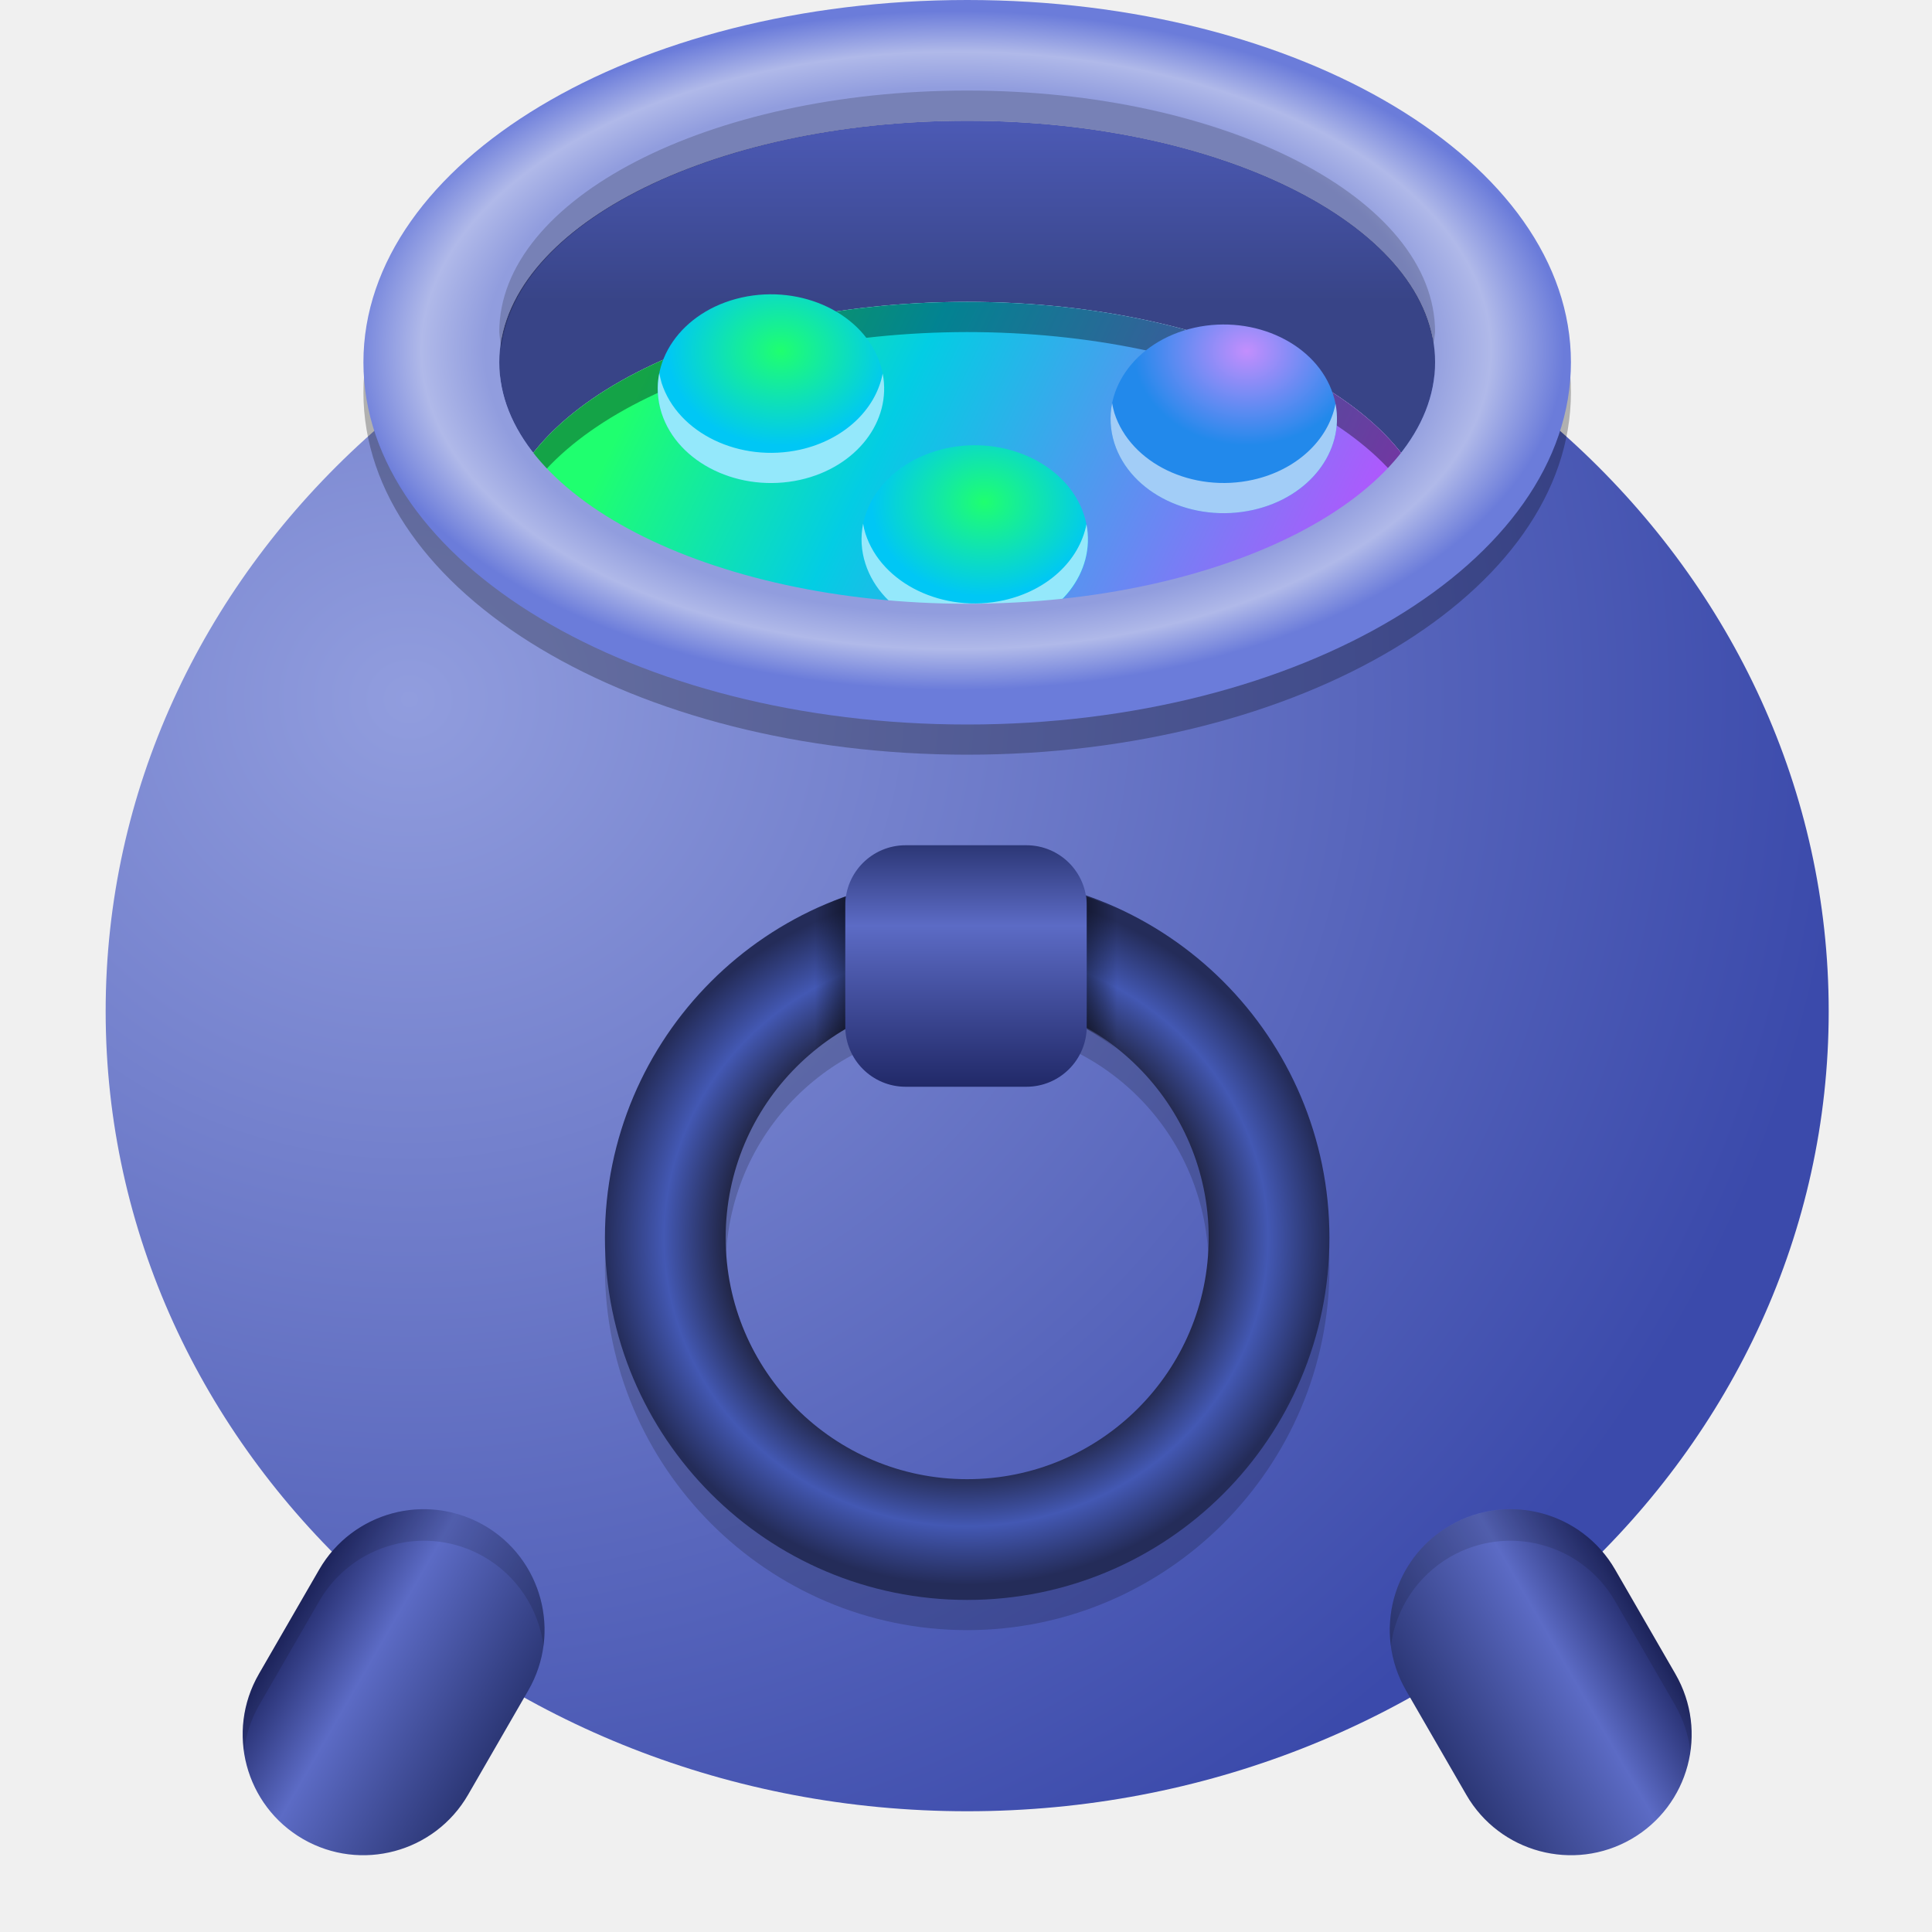
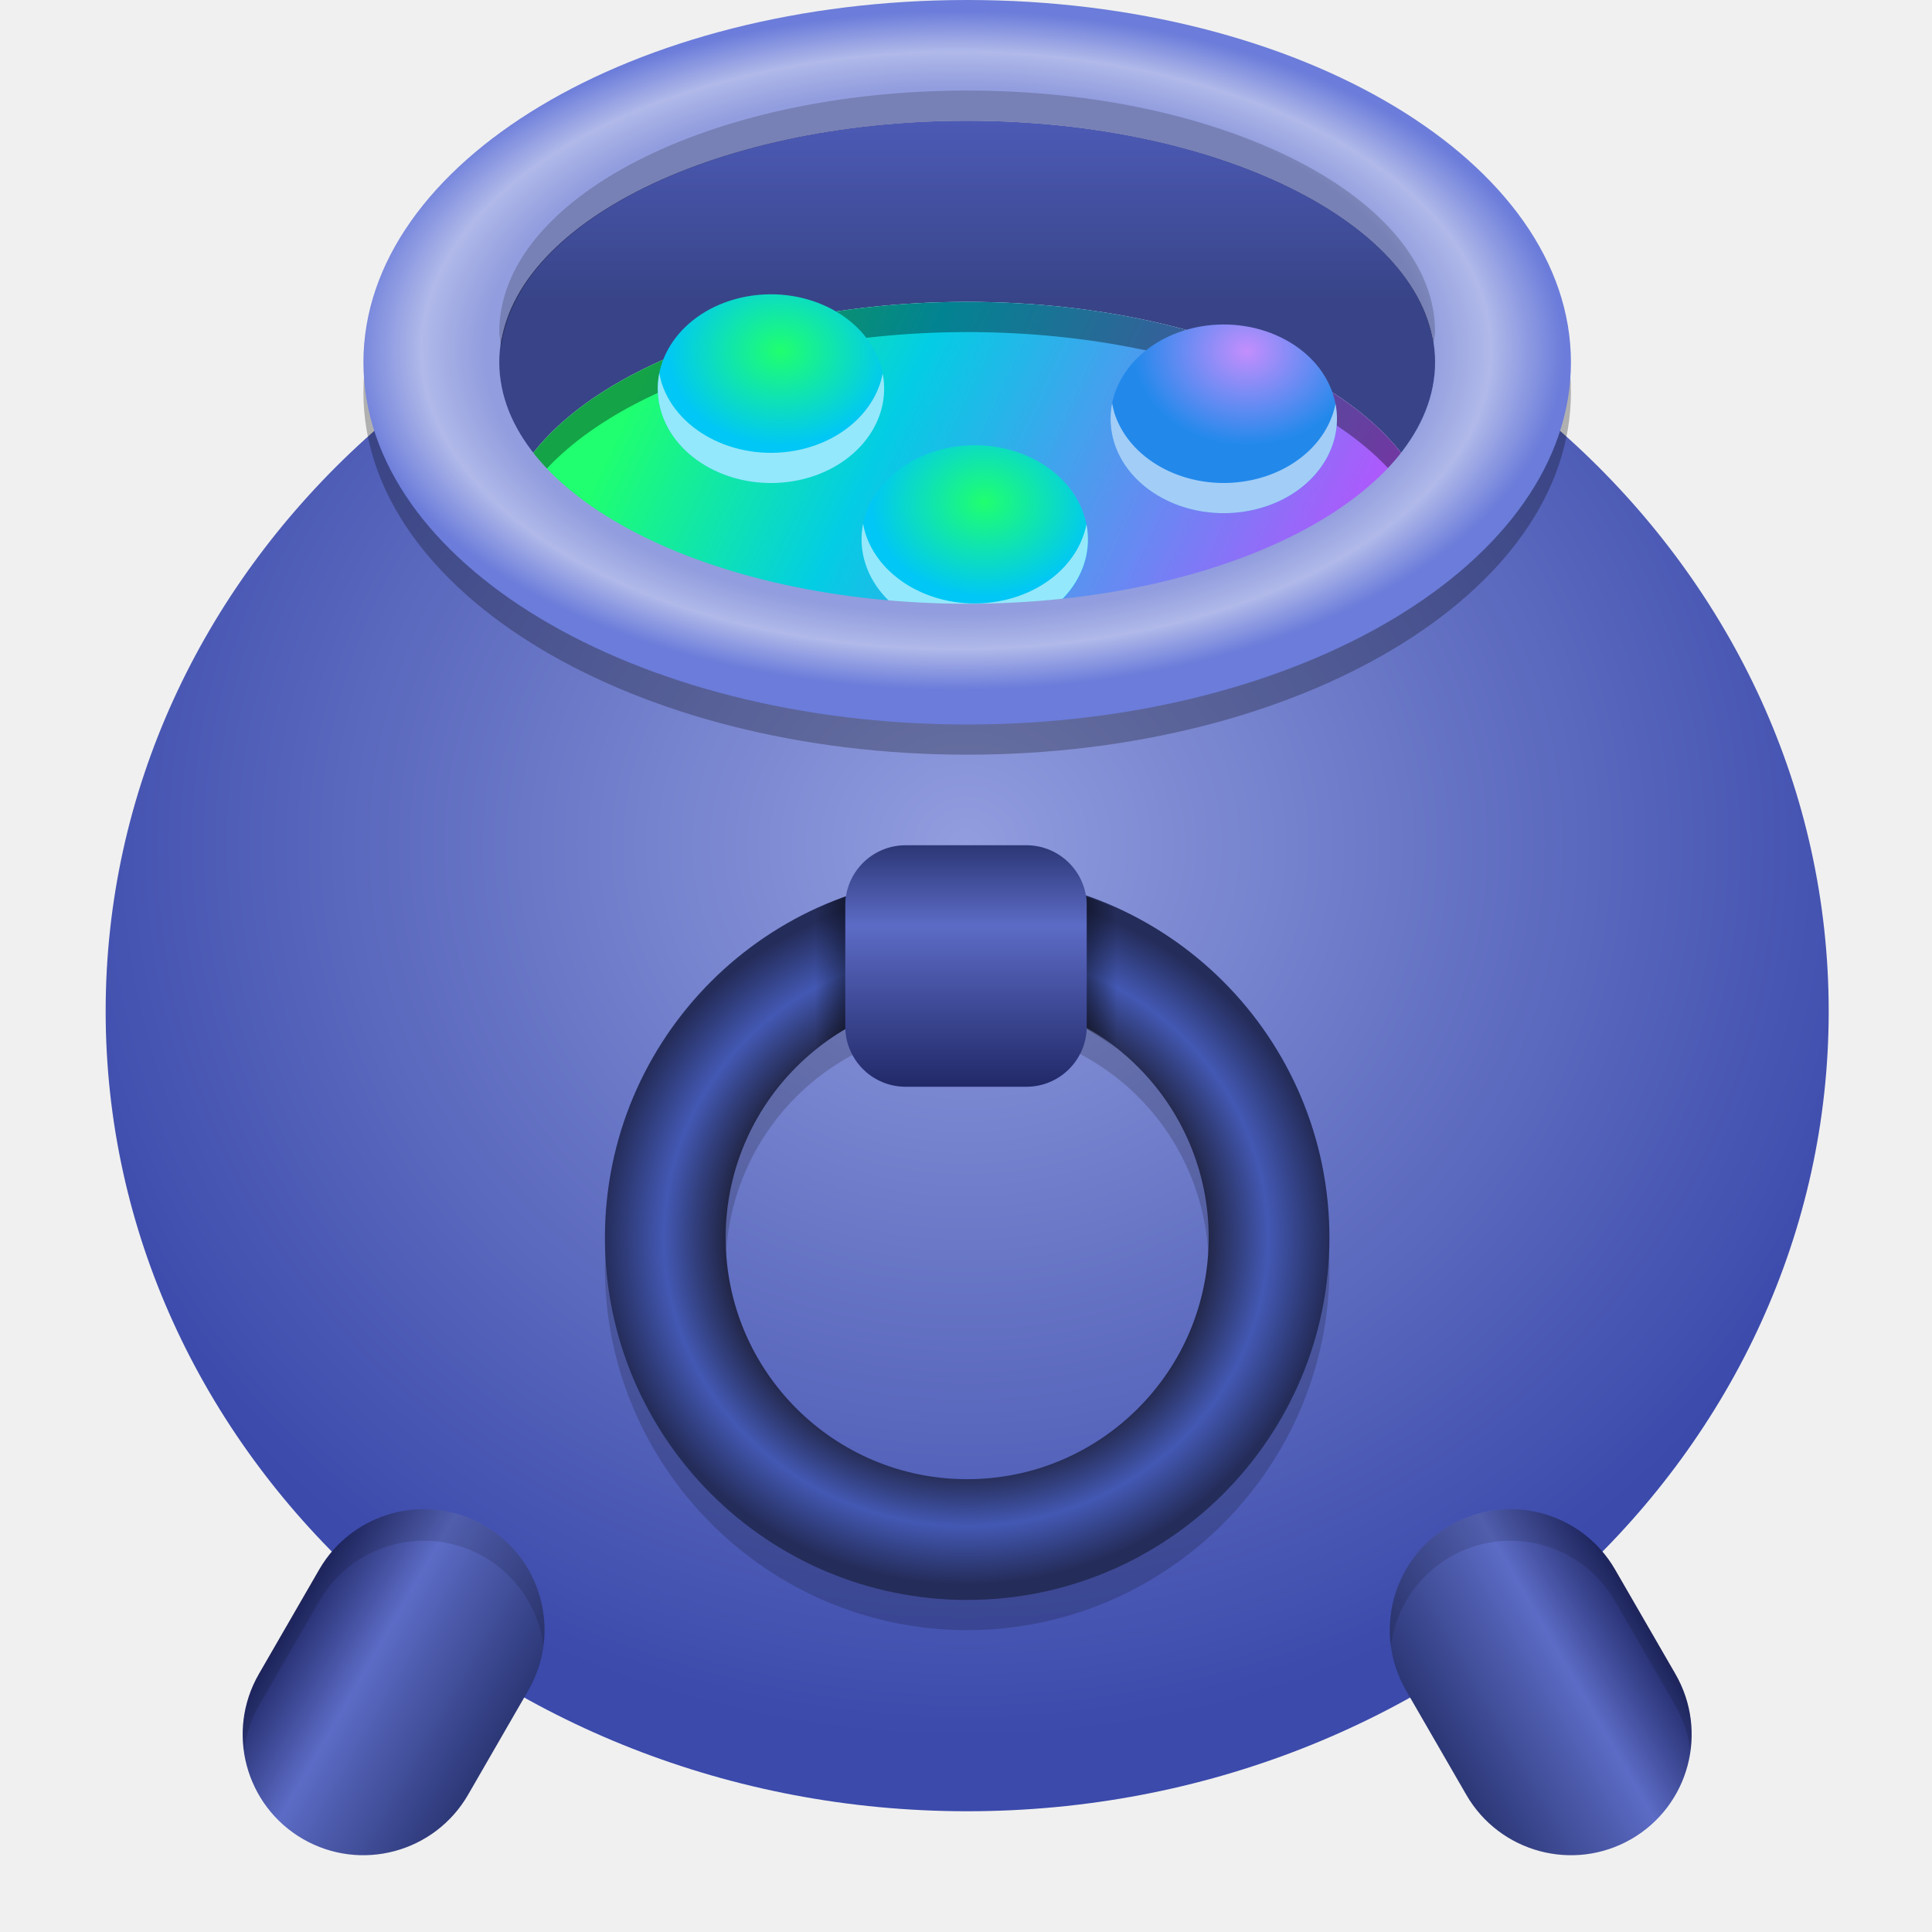
<svg xmlns="http://www.w3.org/2000/svg" xmlns:xlink="http://www.w3.org/1999/xlink" height="128px" viewBox="0 0 128 128" width="128px">
-   <radialGradient id="a" cx="34.275" cy="226.435" gradientTransform="matrix(1.706475 0 0 1.584575 -31.35983 -312.4726)" gradientUnits="userSpaceOnUse" r="56">
+   <radialGradient id="a" cx="55.881" cy="234.397" gradientTransform="matrix(1.142851 0 0 1.061213 0.136124 -192.7452)" gradientUnits="userSpaceOnUse" r="56">
    <stop offset="0" stop-color="#919dde" />
    <stop offset="1" stop-color="#3b4aab" />
  </radialGradient>
  <linearGradient id="b" gradientUnits="userSpaceOnUse">
    <stop offset="0" stop-color="#212968" />
    <stop offset="0.375" stop-color="#5c6bc5" />
    <stop offset="1" stop-color="#2c3776" />
  </linearGradient>
  <linearGradient id="c" gradientTransform="matrix(0.866025 0.5 -0.5 0.866025 98.65162 -142.2501)" x1="56" x2="72" xlink:href="#b" y1="256" y2="256" />
  <linearGradient id="d" gradientTransform="matrix(-0.866025 0.5 0.5 0.866025 29.50285 -142.2501)" x1="56" x2="72" xlink:href="#b" y1="256" y2="256" />
  <linearGradient id="e" gradientUnits="userSpaceOnUse" x1="64.077" x2="64.077" y1="8" y2="20">
    <stop offset="0" stop-color="#4c5ab5" />
    <stop offset="1" stop-color="#384487" />
  </linearGradient>
  <linearGradient id="f" gradientUnits="userSpaceOnUse" x1="46.472" x2="91.778" y1="16.993" y2="38.53">
    <stop offset="0" stop-color="#1fff6f" />
    <stop offset="0.319" stop-color="#03cde4" />
    <stop offset="1" stop-color="#bf4dff" />
  </linearGradient>
  <linearGradient id="g" gradientUnits="userSpaceOnUse">
    <stop offset="0" stop-color="#1fff6f" />
    <stop offset="1" stop-color="#00c7f5" />
  </linearGradient>
  <radialGradient id="h" cx="-40.825" cy="199.928" gradientTransform="matrix(0.388234 1.207423 1.448908 -0.323528 -222.1142 137.2215)" r="5" xlink:href="#g" />
  <radialGradient id="i" cx="-40.825" cy="199.928" gradientTransform="matrix(0.388234 1.207423 1.448908 -0.323528 -208.6105 147.2215)" r="5" xlink:href="#g" />
  <radialGradient id="j" cx="63.271" cy="200.733" gradientTransform="matrix(1.006629 0 0 0.56232 -0.343475 -89.65542)" gradientUnits="userSpaceOnUse" r="40">
    <stop offset="0" stop-color="#919dde" />
    <stop offset="0.775" stop-color="#919dde" />
    <stop offset="0.88" stop-color="#b0b9e9" />
    <stop offset="1" stop-color="#6b7cda" />
  </radialGradient>
  <radialGradient id="k" cx="-42.209" cy="200.909" gradientTransform="matrix(0.388234 1.207423 1.448908 -0.323528 -192.1145 139.2215)" gradientUnits="userSpaceOnUse" r="5">
    <stop offset="0" stop-color="#c38efd" />
    <stop offset="1" stop-color="#2289eb" />
  </radialGradient>
  <radialGradient id="l" cx="-138.926" cy="256" gradientTransform="matrix(1.046836 0 0 1 284.5103 -2)" gradientUnits="userSpaceOnUse" r="23">
    <stop offset="0" stop-color="#1f317e" />
    <stop offset="0.665" stop-color="#222749" />
    <stop offset="0.831" stop-color="#4358b3" />
    <stop offset="1" stop-color="#242c59" />
  </radialGradient>
  <linearGradient id="m" gradientTransform="matrix(1 0 0 -1.142855 0.000015 334.8566)" gradientUnits="userSpaceOnUse" x1="64" x2="64" y1="230" y2="244">
    <stop offset="0" stop-color="#212968" />
    <stop offset="0.667" stop-color="#5c6bc5" />
    <stop offset="1" stop-color="#2c3776" />
  </linearGradient>
  <linearGradient id="n" gradientUnits="userSpaceOnUse">
    <stop offset="0" stop-opacity="0.42" />
    <stop offset="1" stop-opacity="0" />
  </linearGradient>
  <linearGradient id="o" x1="56" x2="54" xlink:href="#n" y1="64.477" y2="64.477" />
  <linearGradient id="p" gradientTransform="matrix(-1 0 0 1 -75.07724 -172)" x1="-147.077" x2="-149.077" xlink:href="#n" y1="236.477" y2="236.477" />
  <path d="m 121.156 67 c 0 29.27 -25.555 53 -57.078 53 s -57.078 -23.73 -57.078 -53 s 25.555 -53 57.078 -53 s 57.078 23.73 57.078 53 z m 0 0" fill="url(#a)" />
  <path d="m 64.078 2 c -22.094 0 -40 10.746 -40 24 s 17.906 24 40 24 c 22.09 0 40 -10.746 40 -24 s -17.91 -24 -40 -24 z m 0 8 c 17.121 0 31 7.164 31 16 s -13.879 16 -31 16 s -31 -7.164 -31 -16 s 13.879 -16 31 -16 z m 0 0" fill-opacity="0.267" />
  <path d="m 17.152 110.906 l 3.996 -6.918 c 2.211 -3.828 7.102 -5.137 10.93 -2.93 c 3.824 2.211 5.137 7.102 2.926 10.93 l -3.992 6.918 c -2.215 3.832 -7.113 5.145 -10.941 2.934 c -3.824 -2.215 -5.129 -7.109 -2.918 -10.934 z m 0 0" fill="url(#c)" />
  <path d="m 111 110.906 l -3.996 -6.918 c -2.207 -3.828 -7.102 -5.137 -10.926 -2.93 c -3.828 2.211 -5.137 7.102 -2.93 10.93 l 3.996 6.918 c 2.211 3.832 7.109 5.145 10.941 2.934 c 3.824 -2.215 5.129 -7.109 2.914 -10.934 z m 0 0" fill="url(#d)" />
  <path d="m 95.078 24 c 0 8.836 -13.879 16 -31 16 s -31 -7.164 -31 -16 s 13.879 -16 31 -16 s 31 7.164 31 16 z m 0 0" fill="url(#e)" />
  <path d="m 64.078 20 c -17.121 0 -31 7.164 -31 16 c 0 0.688 0.09 1.375 0.262 2.055 l 22.738 4.945 l 23 3 l 15.918 -9.363 c 0.035 -0.211 0.062 -0.426 0.082 -0.637 c 0 -8.836 -13.879 -16 -31 -16 z m 0 0" fill="#ffffff" />
  <path d="m 64.078 20 c -17.121 0 -31 7.164 -31 16 c 0 0.688 0.09 1.375 0.262 2.055 l 22.738 4.945 l 23 3 l 15.918 -9.363 c 0.035 -0.211 0.062 -0.426 0.082 -0.637 c 0 -8.836 -13.879 -16 -31 -16 z m 0 0" fill="url(#f)" />
  <path d="m 64.078 20 c -17.121 0 -31 7.164 -31 16 c 0.023 0.336 0.07 0.668 0.137 1 c 1.023 -8.418 14.523 -14.98 30.863 -15 c 16.176 0.004 29.629 6.426 30.895 14.75 c 0.047 -0.25 0.082 -0.5 0.105 -0.75 c 0 -8.836 -13.879 -16 -31 -16 z m 0 0" fill-opacity="0.361" />
  <path d="m 53.02 31.785 c 4 -0.891 6.375 -4.32 5.301 -7.652 c -1.07 -3.336 -5.184 -5.312 -9.184 -4.422 c -4 0.895 -6.375 4.324 -5.305 7.656 c 1.074 3.336 5.184 5.312 9.188 4.418 z m 0 0" fill="url(#h)" />
  <path d="m 66.523 41.785 c 4 -0.891 6.375 -4.32 5.301 -7.652 c -1.07 -3.336 -5.184 -5.312 -9.184 -4.422 c -4 0.895 -6.375 4.324 -5.305 7.656 c 1.074 3.336 5.184 5.312 9.188 4.418 z m 0 0" fill="url(#i)" />
  <path d="m 57.184 34.691 c -0.18 0.887 -0.129 1.789 0.152 2.656 c 1.07 3.332 5.184 5.312 9.184 4.418 c 3.719 -0.828 6.078 -3.871 5.461 -7.035 c -0.473 2.43 -2.609 4.398 -5.461 5.035 c -4 0.895 -8.113 -1.086 -9.184 -4.418 c -0.066 -0.215 -0.117 -0.434 -0.152 -0.656 z m 0 0" fill="#ffffff" fill-opacity="0.58" />
  <path d="m 64.078 0 c -22.094 0 -40 10.746 -40 24 s 17.906 24 40 24 c 22.09 0 40 -10.746 40 -24 s -17.91 -24 -40 -24 z m 0 8 c 17.121 0 31 7.164 31 16 s -13.879 16 -31 16 s -31 -7.164 -31 -16 s 13.879 -16 31 -16 z m 0 0" fill="url(#j)" />
  <path d="m 28.496 100 c -3.004 -0.156 -5.844 1.383 -7.348 3.988 l -3.996 6.918 c -0.883 1.543 -1.23 3.332 -0.984 5.09 c 0.125 -1.055 0.461 -2.074 0.984 -2.996 l 3.996 -6.918 c 2.211 -3.828 7.102 -5.141 10.93 -2.934 c 2.156 1.25 3.609 3.426 3.93 5.895 c 0.426 -3.211 -1.125 -6.363 -3.93 -7.98 c -1.094 -0.633 -2.32 -0.996 -3.582 -1.062 z m 0 0" fill-opacity="0.125" />
  <path d="m 99.66 100 c 3 -0.156 5.84 1.383 7.344 3.988 l 3.996 6.918 c 0.883 1.543 1.23 3.332 0.988 5.09 c -0.129 -1.055 -0.465 -2.074 -0.988 -2.996 l -3.996 -6.918 c -2.207 -3.828 -7.102 -5.141 -10.926 -2.934 c -2.156 1.25 -3.609 3.426 -3.93 5.895 c -0.43 -3.211 1.121 -6.363 3.93 -7.98 c 1.094 -0.633 2.32 -0.996 3.582 -1.062 z m 0 0" fill-opacity="0.125" />
  <path d="m 83.02 33.785 c 4 -0.891 6.375 -4.32 5.301 -7.652 c -1.07 -3.336 -5.184 -5.312 -9.184 -4.422 c -4 0.895 -6.375 4.324 -5.305 7.656 c 1.074 3.336 5.184 5.312 9.188 4.418 z m 0 0" fill="url(#k)" />
  <path d="m 64.078 6 c -17.121 0 -31 7.164 -31 16 c 0.023 0.336 0.07 0.668 0.137 1 c 1.023 -8.418 14.523 -14.98 30.863 -15 c 16.176 0.004 29.629 6.426 30.895 14.75 c 0.047 -0.25 0.082 -0.5 0.105 -0.75 c 0 -8.836 -13.879 -16 -31 -16 z m 0 0" fill-opacity="0.18" />
  <path d="m 43.68 24.711 c -0.176 0.887 -0.125 1.789 0.152 2.656 c 1.074 3.336 5.184 5.312 9.188 4.422 c 3.715 -0.832 6.074 -3.875 5.461 -7.039 c -0.473 2.43 -2.609 4.398 -5.461 5.039 c -4.004 0.891 -8.113 -1.086 -9.188 -4.422 c -0.062 -0.215 -0.113 -0.434 -0.152 -0.656 z m 0 0" fill="#ffffff" fill-opacity="0.58" />
  <path d="m 73.68 26.711 c -0.176 0.887 -0.125 1.789 0.152 2.656 c 1.074 3.336 5.184 5.312 9.188 4.418 c 3.715 -0.828 6.074 -3.871 5.461 -7.035 c -0.473 2.43 -2.609 4.398 -5.461 5.035 c -4.004 0.895 -8.113 -1.082 -9.188 -4.418 c -0.062 -0.215 -0.113 -0.434 -0.152 -0.656 z m 0 0" fill="#ffffff" fill-opacity="0.58" />
  <path d="m 64.078 60 c 13.207 0 24 10.793 24 24 s -10.793 24 -24 24 s -24 -10.793 -24 -24 s 10.793 -24 24 -24 z m 0 8 c -8.887 0 -16 7.117 -16 16 s 7.113 16 16 16 c 8.883 0 16 -7.117 16 -16 s -7.117 -16 -16 -16 z m 0 0" fill-opacity="0.176" />
  <path d="m 158.999 254 c 0 11.047 -8.953 20 -20 20 c -11.043 0 -20 -8.953 -20 -20 s 8.957 -20 20 -20 c 11.047 0 20 8.953 20 20 z m 0 0" fill="none" stroke="url(#l)" stroke-linecap="round" stroke-width="8" transform="matrix(-1 0 0 1 203.0772 -172)" />
  <path d="m 60 72 h 8 c 2.211 0 4 -1.789 4 -4 v -8 c 0 -2.211 -1.789 -4 -4 -4 h -8 c -2.211 0 -4 1.789 -4 4 v 8 c 0 2.211 1.789 4 4 4 z m 0 0" fill="url(#m)" />
  <path d="m 56 59.406 c -0.684 0.246 -1.348 0.527 -2 0.832 v 9.305 c 0.629 -0.508 1.297 -0.965 2 -1.375 z m 0 0" fill="url(#o)" />
  <path d="m 72 59.406 c 0.684 0.246 1.348 0.527 2 0.832 v 9.305 c -0.629 -0.508 -1.297 -0.965 -2 -1.375 z m 0 0" fill="url(#p)" />
</svg>
